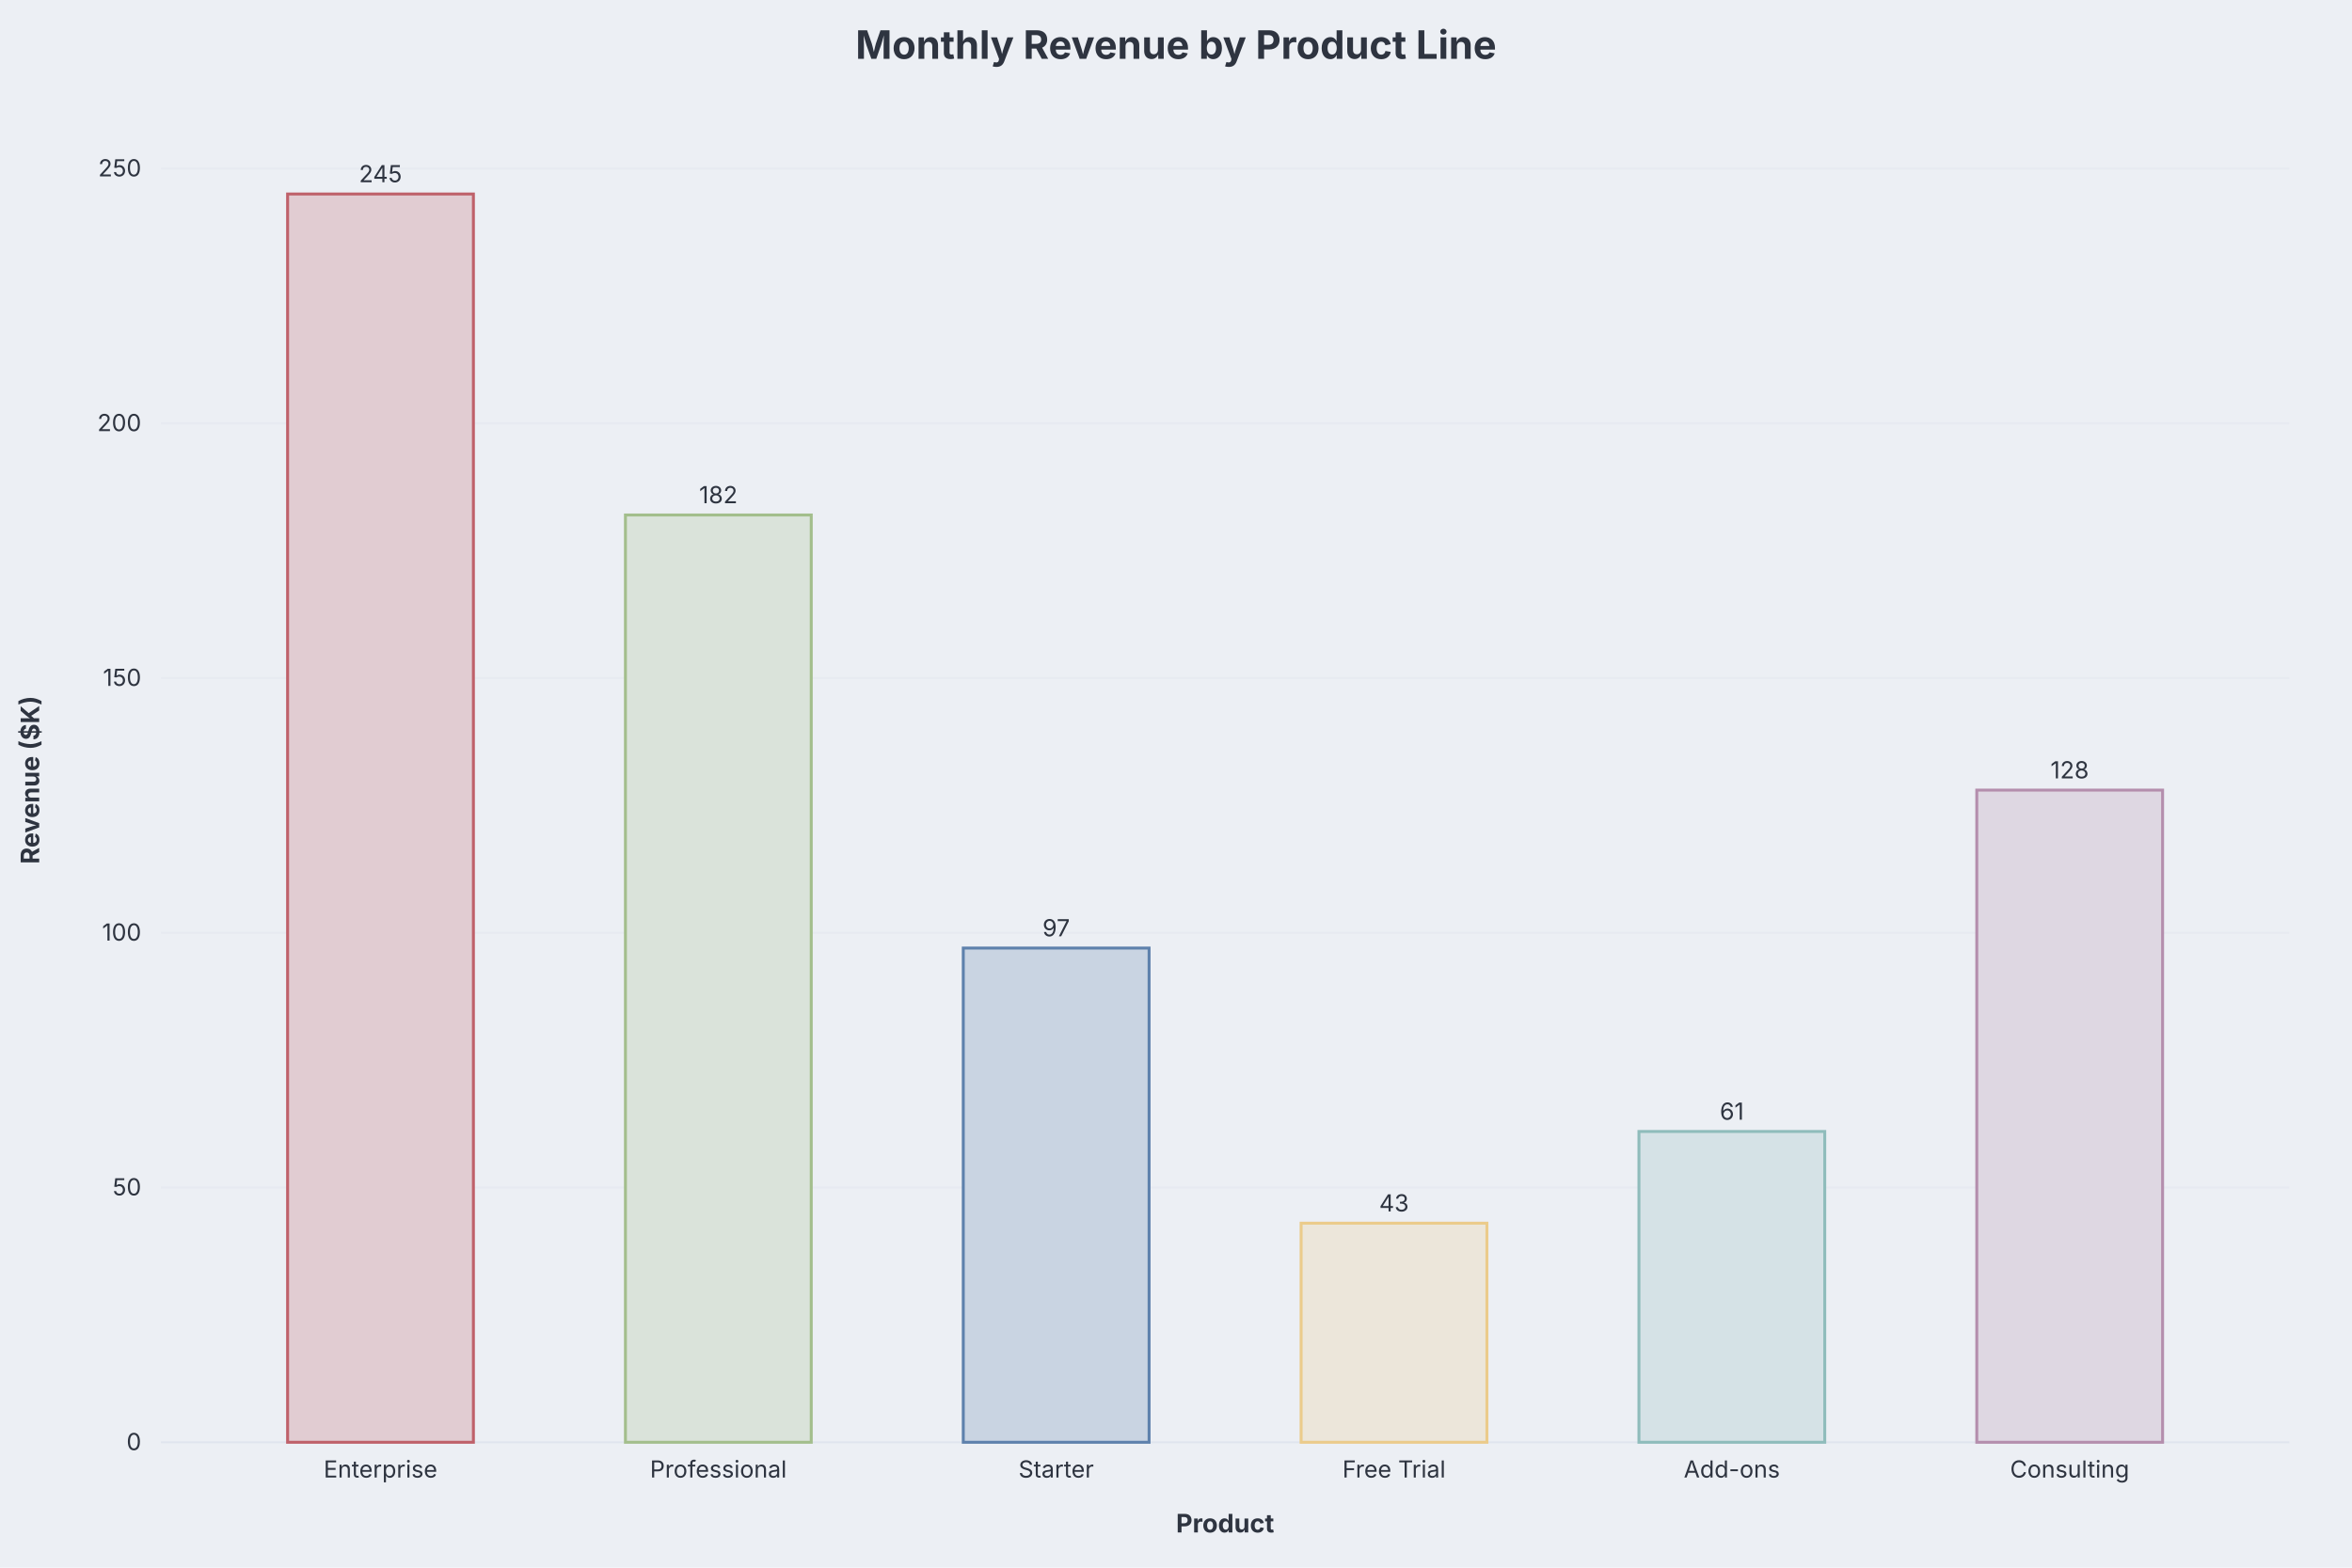
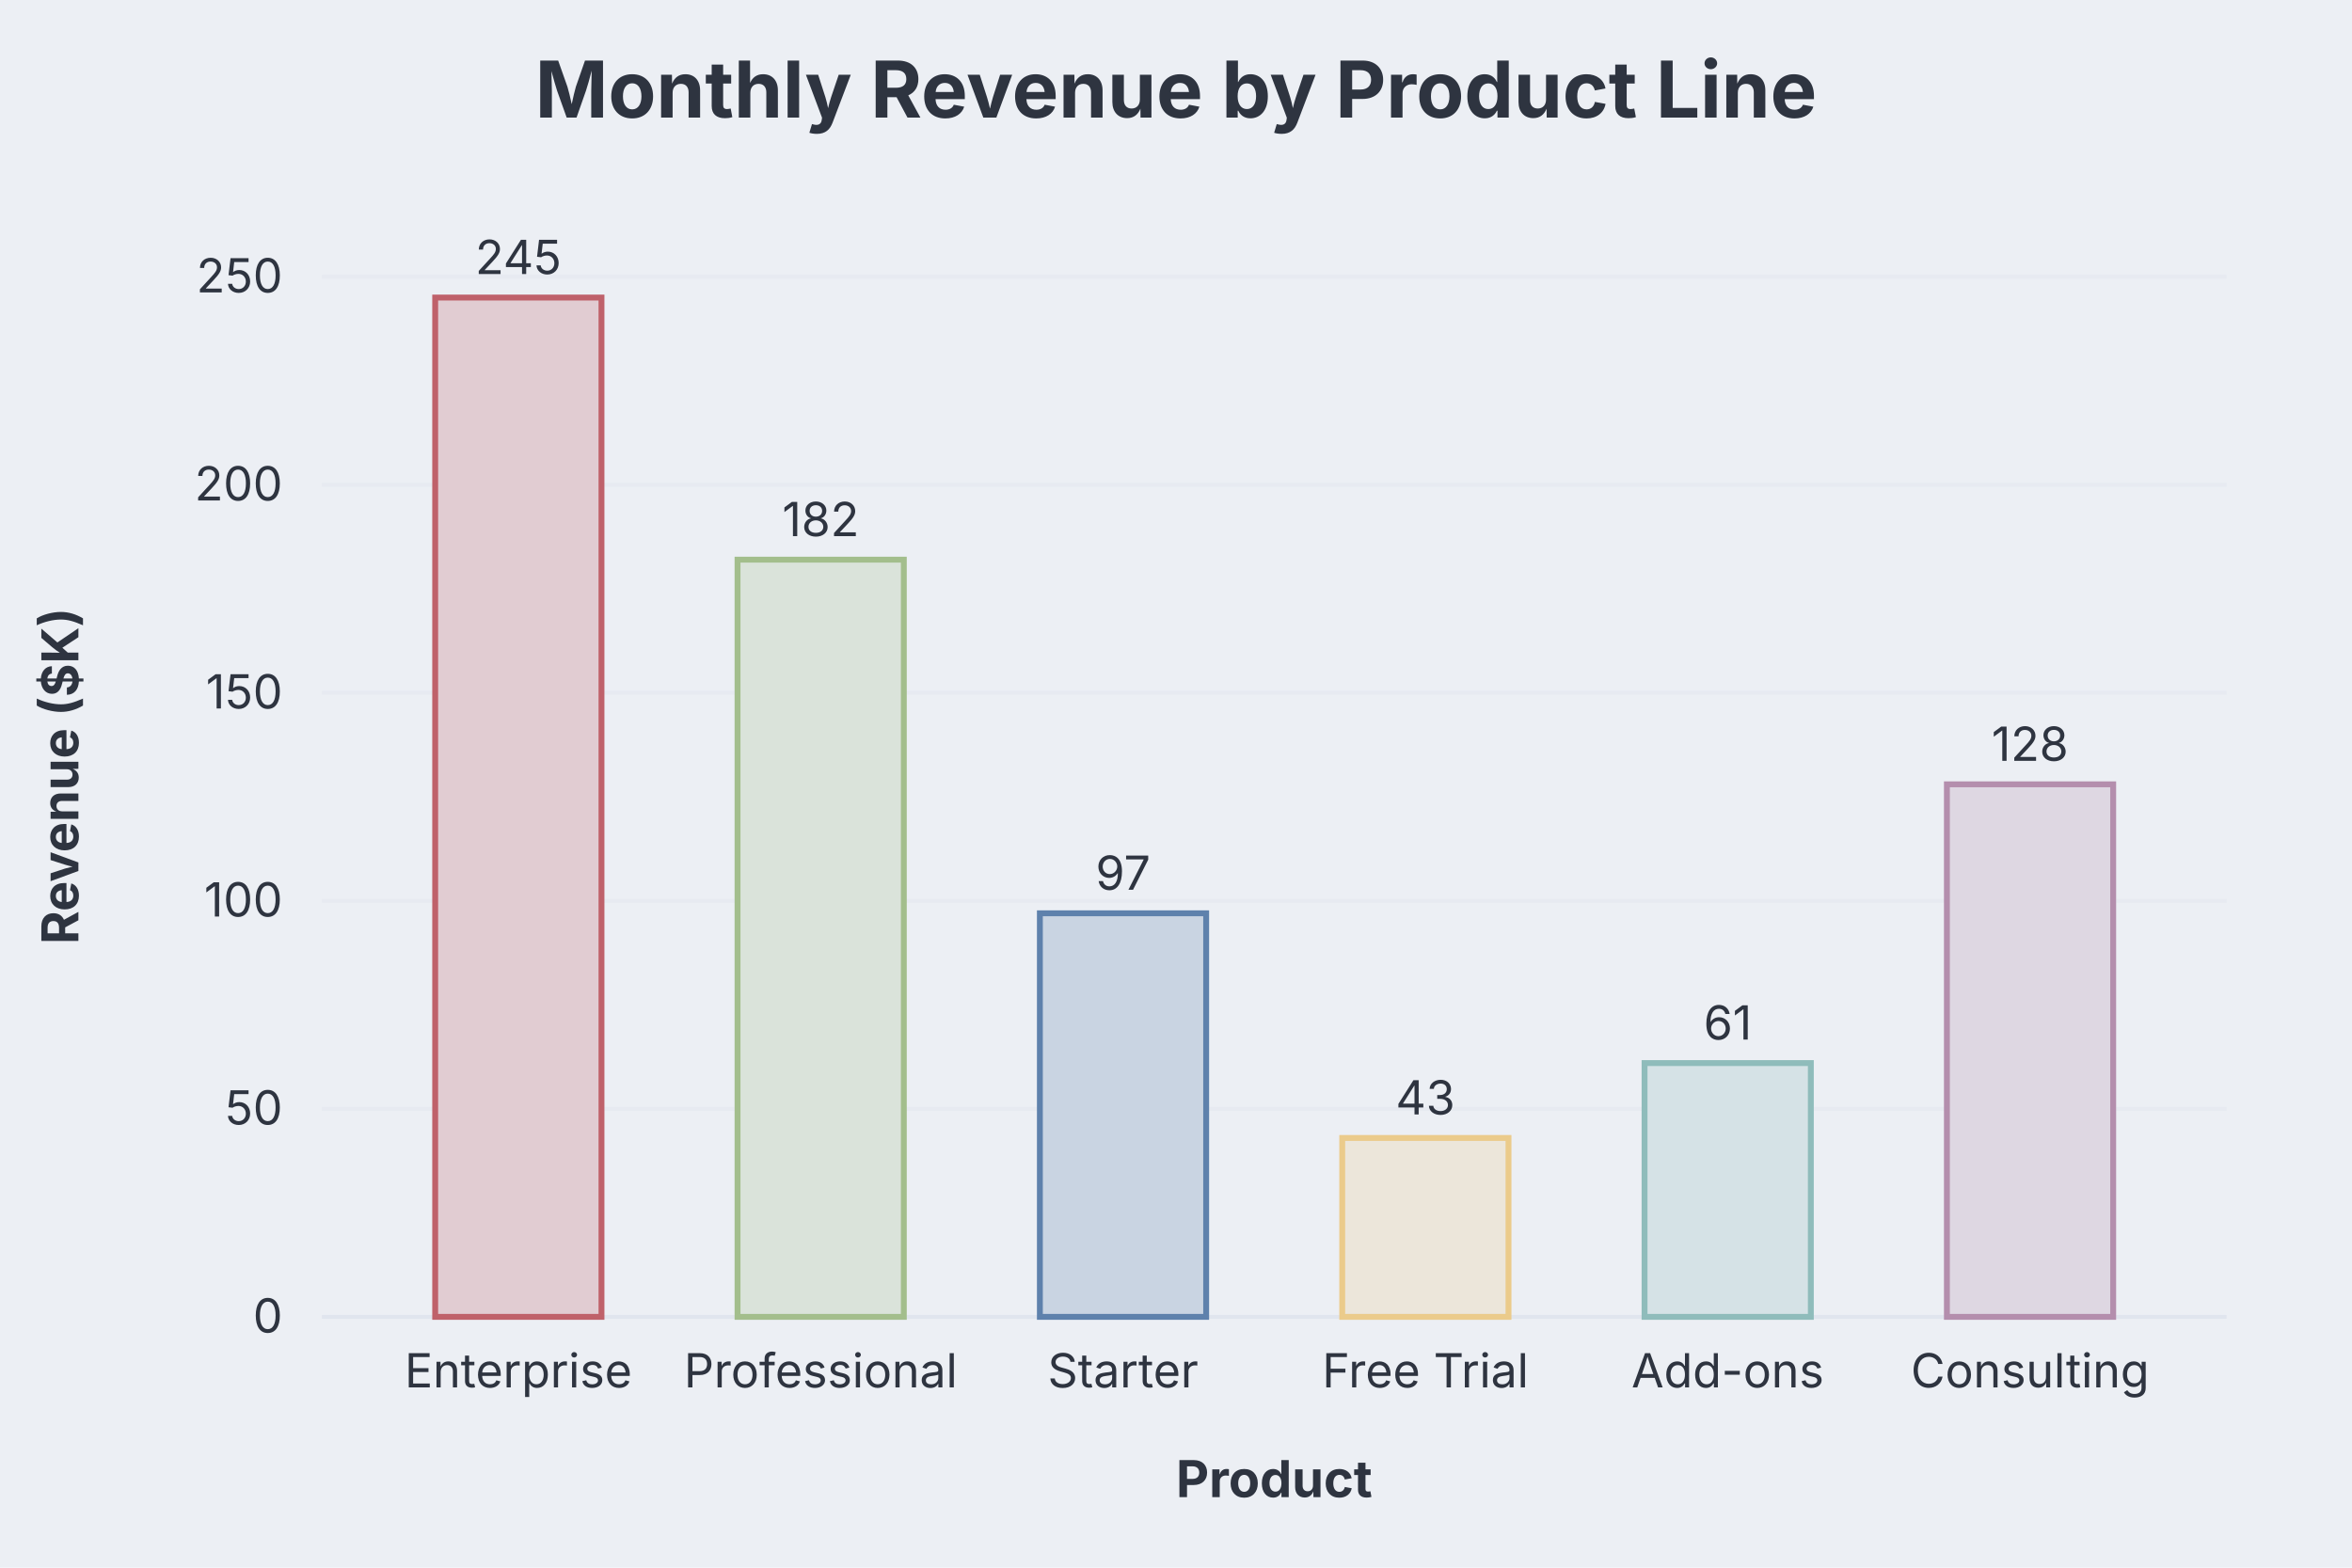
- <svg xmlns="http://www.w3.org/2000/svg" role="img" aria-label="Bar diagram" width="1200" height="800" viewBox="0 0 1200 800" style="background: rgb(236, 239, 244); font-family: Inter, system-ui, Avenir, Helvetica, Arial, sans-serif;">
+ <svg xmlns="http://www.w3.org/2000/svg" role="img" aria-label="Bar diagram" width="600" height="400" viewBox="0 0 600 400" style="background: rgb(236, 239, 244); font-family: Inter, system-ui, Avenir, Helvetica, Arial, sans-serif;">
  <style>.dgmo-datum:hover{filter:saturate(1.4) brightness(1.06)}.dgmo-datum{transition:filter .12s ease, opacity .12s ease}@media (hover:hover){svg:has(.dgmo-datum[data-emph-key="Enterprise"]:hover) .dgmo-datum:not([data-emph-key="Enterprise"]){opacity:0.18}svg:has(.dgmo-datum[data-emph-key="Professional"]:hover) .dgmo-datum:not([data-emph-key="Professional"]){opacity:0.18}svg:has(.dgmo-datum[data-emph-key="Starter"]:hover) .dgmo-datum:not([data-emph-key="Starter"]){opacity:0.18}svg:has(.dgmo-datum[data-emph-key="Free Trial"]:hover) .dgmo-datum:not([data-emph-key="Free Trial"]){opacity:0.18}svg:has(.dgmo-datum[data-emph-key="Add-ons"]:hover) .dgmo-datum:not([data-emph-key="Add-ons"]){opacity:0.18}svg:has(.dgmo-datum[data-emph-key="Consulting"]:hover) .dgmo-datum:not([data-emph-key="Consulting"]){opacity:0.18}svg:has([data-legend-entry="enterprise"]:hover) .dgmo-datum:not([data-emph-key="Enterprise"]){opacity:0.18}svg:has([data-legend-entry="professional"]:hover) .dgmo-datum:not([data-emph-key="Professional"]){opacity:0.18}svg:has([data-legend-entry="starter"]:hover) .dgmo-datum:not([data-emph-key="Starter"]){opacity:0.18}svg:has([data-legend-entry="free trial"]:hover) .dgmo-datum:not([data-emph-key="Free Trial"]){opacity:0.18}svg:has([data-legend-entry="add-ons"]:hover) .dgmo-datum:not([data-emph-key="Add-ons"]){opacity:0.18}svg:has([data-legend-entry="consulting"]:hover) .dgmo-datum:not([data-emph-key="Consulting"]){opacity:0.18}}</style>
-   <rect class="dgmo-canvas-bg" x="0" y="0" width="1200" height="800" fill="#eceff4" />
-   <text class="chart-title" x="600" y="30" text-anchor="middle" fill="#2e3440" font-size="20" font-weight="bold" style="cursor: default;" data-line-number="1">Monthly Revenue by Product Line</text>
-   <line x1="82.096" x2="1168" y1="736" y2="736" stroke="#d8dee9" stroke-opacity="0.6" />
-   <text x="72.096" y="740" text-anchor="end" fill="#2e3440" font-size="12" font-family="Inter, system-ui, Avenir, Helvetica, Arial, sans-serif">0</text>
-   <line x1="82.096" x2="1168" y1="606" y2="606" stroke="#d8dee9" stroke-opacity="0.25" />
-   <text x="72.096" y="610" text-anchor="end" fill="#2e3440" font-size="12" font-family="Inter, system-ui, Avenir, Helvetica, Arial, sans-serif">50</text>
-   <line x1="82.096" x2="1168" y1="476" y2="476" stroke="#d8dee9" stroke-opacity="0.25" />
-   <text x="72.096" y="480" text-anchor="end" fill="#2e3440" font-size="12" font-family="Inter, system-ui, Avenir, Helvetica, Arial, sans-serif">100</text>
-   <line x1="82.096" x2="1168" y1="346" y2="346" stroke="#d8dee9" stroke-opacity="0.25" />
-   <text x="72.096" y="350" text-anchor="end" fill="#2e3440" font-size="12" font-family="Inter, system-ui, Avenir, Helvetica, Arial, sans-serif">150</text>
-   <line x1="82.096" x2="1168" y1="216" y2="216" stroke="#d8dee9" stroke-opacity="0.25" />
-   <text x="72.096" y="220" text-anchor="end" fill="#2e3440" font-size="12" font-family="Inter, system-ui, Avenir, Helvetica, Arial, sans-serif">200</text>
-   <line x1="82.096" x2="1168" y1="86" y2="86" stroke="#d8dee9" stroke-opacity="0.25" />
-   <text x="72.096" y="90" text-anchor="end" fill="#2e3440" font-size="12" font-family="Inter, system-ui, Avenir, Helvetica, Arial, sans-serif">250</text>
-   <text class="dgmo-tick" fill="#2e3440" font-size="12" font-family="Inter, system-ui, Avenir, Helvetica, Arial, sans-serif" x="194.134" y="754" text-anchor="middle">Enterprise</text>
-   <text class="dgmo-tick" fill="#2e3440" font-size="12" font-family="Inter, system-ui, Avenir, Helvetica, Arial, sans-serif" x="366.499" y="754" text-anchor="middle">Professional</text>
-   <text class="dgmo-tick" fill="#2e3440" font-size="12" font-family="Inter, system-ui, Avenir, Helvetica, Arial, sans-serif" x="538.865" y="754" text-anchor="middle">Starter</text>
-   <text class="dgmo-tick" fill="#2e3440" font-size="12" font-family="Inter, system-ui, Avenir, Helvetica, Arial, sans-serif" x="711.231" y="754" text-anchor="middle">Free Trial</text>
-   <text class="dgmo-tick" fill="#2e3440" font-size="12" font-family="Inter, system-ui, Avenir, Helvetica, Arial, sans-serif" x="883.597" y="754" text-anchor="middle">Add-ons</text>
-   <text class="dgmo-tick" fill="#2e3440" font-size="12" font-family="Inter, system-ui, Avenir, Helvetica, Arial, sans-serif" x="1055.962" y="754" text-anchor="middle">Consulting</text>
-   <rect x="146.733" y="99" width="94.801" height="637" fill="#e1ccd2" stroke="#bf616a" stroke-width="1.5" class="dgmo-datum" data-line-number="5" data-emph-key="Enterprise" data-name="Enterprise" data-value="245" data-color="#bf616a" />
-   <text x="194.134" y="93" text-anchor="middle" fill="#2e3440" font-size="12" font-family="Inter, system-ui, Avenir, Helvetica, Arial, sans-serif">245</text>
-   <rect x="319.099" y="262.8" width="94.801" height="473.2" fill="#dae3da" stroke="#a3be8c" stroke-width="1.5" class="dgmo-datum" data-line-number="6" data-emph-key="Professional" data-name="Professional" data-value="182" data-color="#a3be8c" />
-   <text x="366.499" y="256.8" text-anchor="middle" fill="#2e3440" font-size="12" font-family="Inter, system-ui, Avenir, Helvetica, Arial, sans-serif">182</text>
-   <rect x="491.465" y="483.8" width="94.801" height="252.2" fill="#c9d4e2" stroke="#5e81ac" stroke-width="1.5" class="dgmo-datum" data-line-number="7" data-emph-key="Starter" data-name="Starter" data-value="97" data-color="#5e81ac" />
-   <text x="538.865" y="477.8" text-anchor="middle" fill="#2e3440" font-size="12" font-family="Inter, system-ui, Avenir, Helvetica, Arial, sans-serif">97</text>
-   <rect x="663.83" y="624.2" width="94.801" height="111.8" fill="#ece6da" stroke="#ebcb8b" stroke-width="1.5" class="dgmo-datum" data-line-number="8" data-emph-key="Free Trial" data-name="Free Trial" data-value="43" data-color="#ebcb8b" />
-   <text x="711.231" y="618.2" text-anchor="middle" fill="#2e3440" font-size="12" font-family="Inter, system-ui, Avenir, Helvetica, Arial, sans-serif">43</text>
-   <rect x="836.196" y="577.4" width="94.801" height="158.6" fill="#d5e2e6" stroke="#8fbcbb" stroke-width="1.5" class="dgmo-datum" data-line-number="9" data-emph-key="Add-ons" data-name="Add-ons" data-value="61" data-color="#8fbcbb" />
-   <text x="883.597" y="571.4" text-anchor="middle" fill="#2e3440" font-size="12" font-family="Inter, system-ui, Avenir, Helvetica, Arial, sans-serif">61</text>
-   <rect x="1008.562" y="403.2" width="94.801" height="332.8" fill="#ded7e2" stroke="#b48ead" stroke-width="1.5" class="dgmo-datum" data-line-number="10" data-emph-key="Consulting" data-name="Consulting" data-value="128" data-color="#b48ead" />
-   <text x="1055.962" y="397.2" text-anchor="middle" fill="#2e3440" font-size="12" font-family="Inter, system-ui, Avenir, Helvetica, Arial, sans-serif">128</text>
-   <text x="625.048" y="782" text-anchor="middle" fill="#2e3440" font-size="13" font-family="Inter, system-ui, Avenir, Helvetica, Arial, sans-serif" font-weight="bold">Product</text>
-   <text transform="translate(20,398) rotate(-90)" text-anchor="middle" fill="#2e3440" font-size="13" font-family="Inter, system-ui, Avenir, Helvetica, Arial, sans-serif" font-weight="bold">Revenue ($K)</text>
+   <rect class="dgmo-canvas-bg" x="0" y="0" width="600" height="400" fill="#eceff4" />
+   <text class="chart-title" x="300" y="30" text-anchor="middle" fill="#2e3440" font-size="20" font-weight="bold" style="cursor: default;" data-line-number="1">Monthly Revenue by Product Line</text>
+   <line x1="82.096" x2="568" y1="336" y2="336" stroke="#d8dee9" stroke-opacity="0.6" />
+   <text x="72.096" y="340" text-anchor="end" fill="#2e3440" font-size="12" font-family="Inter, system-ui, Avenir, Helvetica, Arial, sans-serif">0</text>
+   <line x1="82.096" x2="568" y1="282.923" y2="282.923" stroke="#d8dee9" stroke-opacity="0.25" />
+   <text x="72.096" y="286.923" text-anchor="end" fill="#2e3440" font-size="12" font-family="Inter, system-ui, Avenir, Helvetica, Arial, sans-serif">50</text>
+   <line x1="82.096" x2="568" y1="229.846" y2="229.846" stroke="#d8dee9" stroke-opacity="0.25" />
+   <text x="72.096" y="233.846" text-anchor="end" fill="#2e3440" font-size="12" font-family="Inter, system-ui, Avenir, Helvetica, Arial, sans-serif">100</text>
+   <line x1="82.096" x2="568" y1="176.769" y2="176.769" stroke="#d8dee9" stroke-opacity="0.25" />
+   <text x="72.096" y="180.769" text-anchor="end" fill="#2e3440" font-size="12" font-family="Inter, system-ui, Avenir, Helvetica, Arial, sans-serif">150</text>
+   <line x1="82.096" x2="568" y1="123.692" y2="123.692" stroke="#d8dee9" stroke-opacity="0.25" />
+   <text x="72.096" y="127.692" text-anchor="end" fill="#2e3440" font-size="12" font-family="Inter, system-ui, Avenir, Helvetica, Arial, sans-serif">200</text>
+   <line x1="82.096" x2="568" y1="70.615" y2="70.615" stroke="#d8dee9" stroke-opacity="0.25" />
+   <text x="72.096" y="74.615" text-anchor="end" fill="#2e3440" font-size="12" font-family="Inter, system-ui, Avenir, Helvetica, Arial, sans-serif">250</text>
+   <text class="dgmo-tick" fill="#2e3440" font-size="12" font-family="Inter, system-ui, Avenir, Helvetica, Arial, sans-serif" x="132.229" y="354" text-anchor="middle">Enterprise</text>
+   <text class="dgmo-tick" fill="#2e3440" font-size="12" font-family="Inter, system-ui, Avenir, Helvetica, Arial, sans-serif" x="209.357" y="354" text-anchor="middle">Professional</text>
+   <text class="dgmo-tick" fill="#2e3440" font-size="12" font-family="Inter, system-ui, Avenir, Helvetica, Arial, sans-serif" x="286.484" y="354" text-anchor="middle">Starter</text>
+   <text class="dgmo-tick" fill="#2e3440" font-size="12" font-family="Inter, system-ui, Avenir, Helvetica, Arial, sans-serif" x="363.612" y="354" text-anchor="middle">Free Trial</text>
+   <text class="dgmo-tick" fill="#2e3440" font-size="12" font-family="Inter, system-ui, Avenir, Helvetica, Arial, sans-serif" x="440.739" y="354" text-anchor="middle">Add-ons</text>
+   <text class="dgmo-tick" fill="#2e3440" font-size="12" font-family="Inter, system-ui, Avenir, Helvetica, Arial, sans-serif" x="517.867" y="354" text-anchor="middle">Consulting</text>
+   <rect x="111.019" y="75.923" width="42.42" height="260.077" fill="#e1ccd2" stroke="#bf616a" stroke-width="1.5" class="dgmo-datum" data-line-number="5" data-emph-key="Enterprise" data-name="Enterprise" data-value="245" data-color="#bf616a" />
+   <text x="132.229" y="69.923" text-anchor="middle" fill="#2e3440" font-size="12" font-family="Inter, system-ui, Avenir, Helvetica, Arial, sans-serif">245</text>
+   <rect x="188.146" y="142.8" width="42.42" height="193.2" fill="#dae3da" stroke="#a3be8c" stroke-width="1.5" class="dgmo-datum" data-line-number="6" data-emph-key="Professional" data-name="Professional" data-value="182" data-color="#a3be8c" />
+   <text x="209.357" y="136.8" text-anchor="middle" fill="#2e3440" font-size="12" font-family="Inter, system-ui, Avenir, Helvetica, Arial, sans-serif">182</text>
+   <rect x="265.274" y="233.031" width="42.42" height="102.969" fill="#c9d4e2" stroke="#5e81ac" stroke-width="1.5" class="dgmo-datum" data-line-number="7" data-emph-key="Starter" data-name="Starter" data-value="97" data-color="#5e81ac" />
+   <text x="286.484" y="227.031" text-anchor="middle" fill="#2e3440" font-size="12" font-family="Inter, system-ui, Avenir, Helvetica, Arial, sans-serif">97</text>
+   <rect x="342.402" y="290.354" width="42.42" height="45.646" fill="#ece6da" stroke="#ebcb8b" stroke-width="1.5" class="dgmo-datum" data-line-number="8" data-emph-key="Free Trial" data-name="Free Trial" data-value="43" data-color="#ebcb8b" />
+   <text x="363.612" y="284.354" text-anchor="middle" fill="#2e3440" font-size="12" font-family="Inter, system-ui, Avenir, Helvetica, Arial, sans-serif">43</text>
+   <rect x="419.529" y="271.246" width="42.42" height="64.754" fill="#d5e2e6" stroke="#8fbcbb" stroke-width="1.5" class="dgmo-datum" data-line-number="9" data-emph-key="Add-ons" data-name="Add-ons" data-value="61" data-color="#8fbcbb" />
+   <text x="440.739" y="265.246" text-anchor="middle" fill="#2e3440" font-size="12" font-family="Inter, system-ui, Avenir, Helvetica, Arial, sans-serif">61</text>
+   <rect x="496.657" y="200.123" width="42.42" height="135.877" fill="#ded7e2" stroke="#b48ead" stroke-width="1.5" class="dgmo-datum" data-line-number="10" data-emph-key="Consulting" data-name="Consulting" data-value="128" data-color="#b48ead" />
+   <text x="517.867" y="194.123" text-anchor="middle" fill="#2e3440" font-size="12" font-family="Inter, system-ui, Avenir, Helvetica, Arial, sans-serif">128</text>
+   <text x="325.048" y="382" text-anchor="middle" fill="#2e3440" font-size="13" font-family="Inter, system-ui, Avenir, Helvetica, Arial, sans-serif" font-weight="bold">Product</text>
+   <text transform="translate(20,198) rotate(-90)" text-anchor="middle" fill="#2e3440" font-size="13" font-family="Inter, system-ui, Avenir, Helvetica, Arial, sans-serif" font-weight="bold">Revenue ($K)</text>
</svg>
